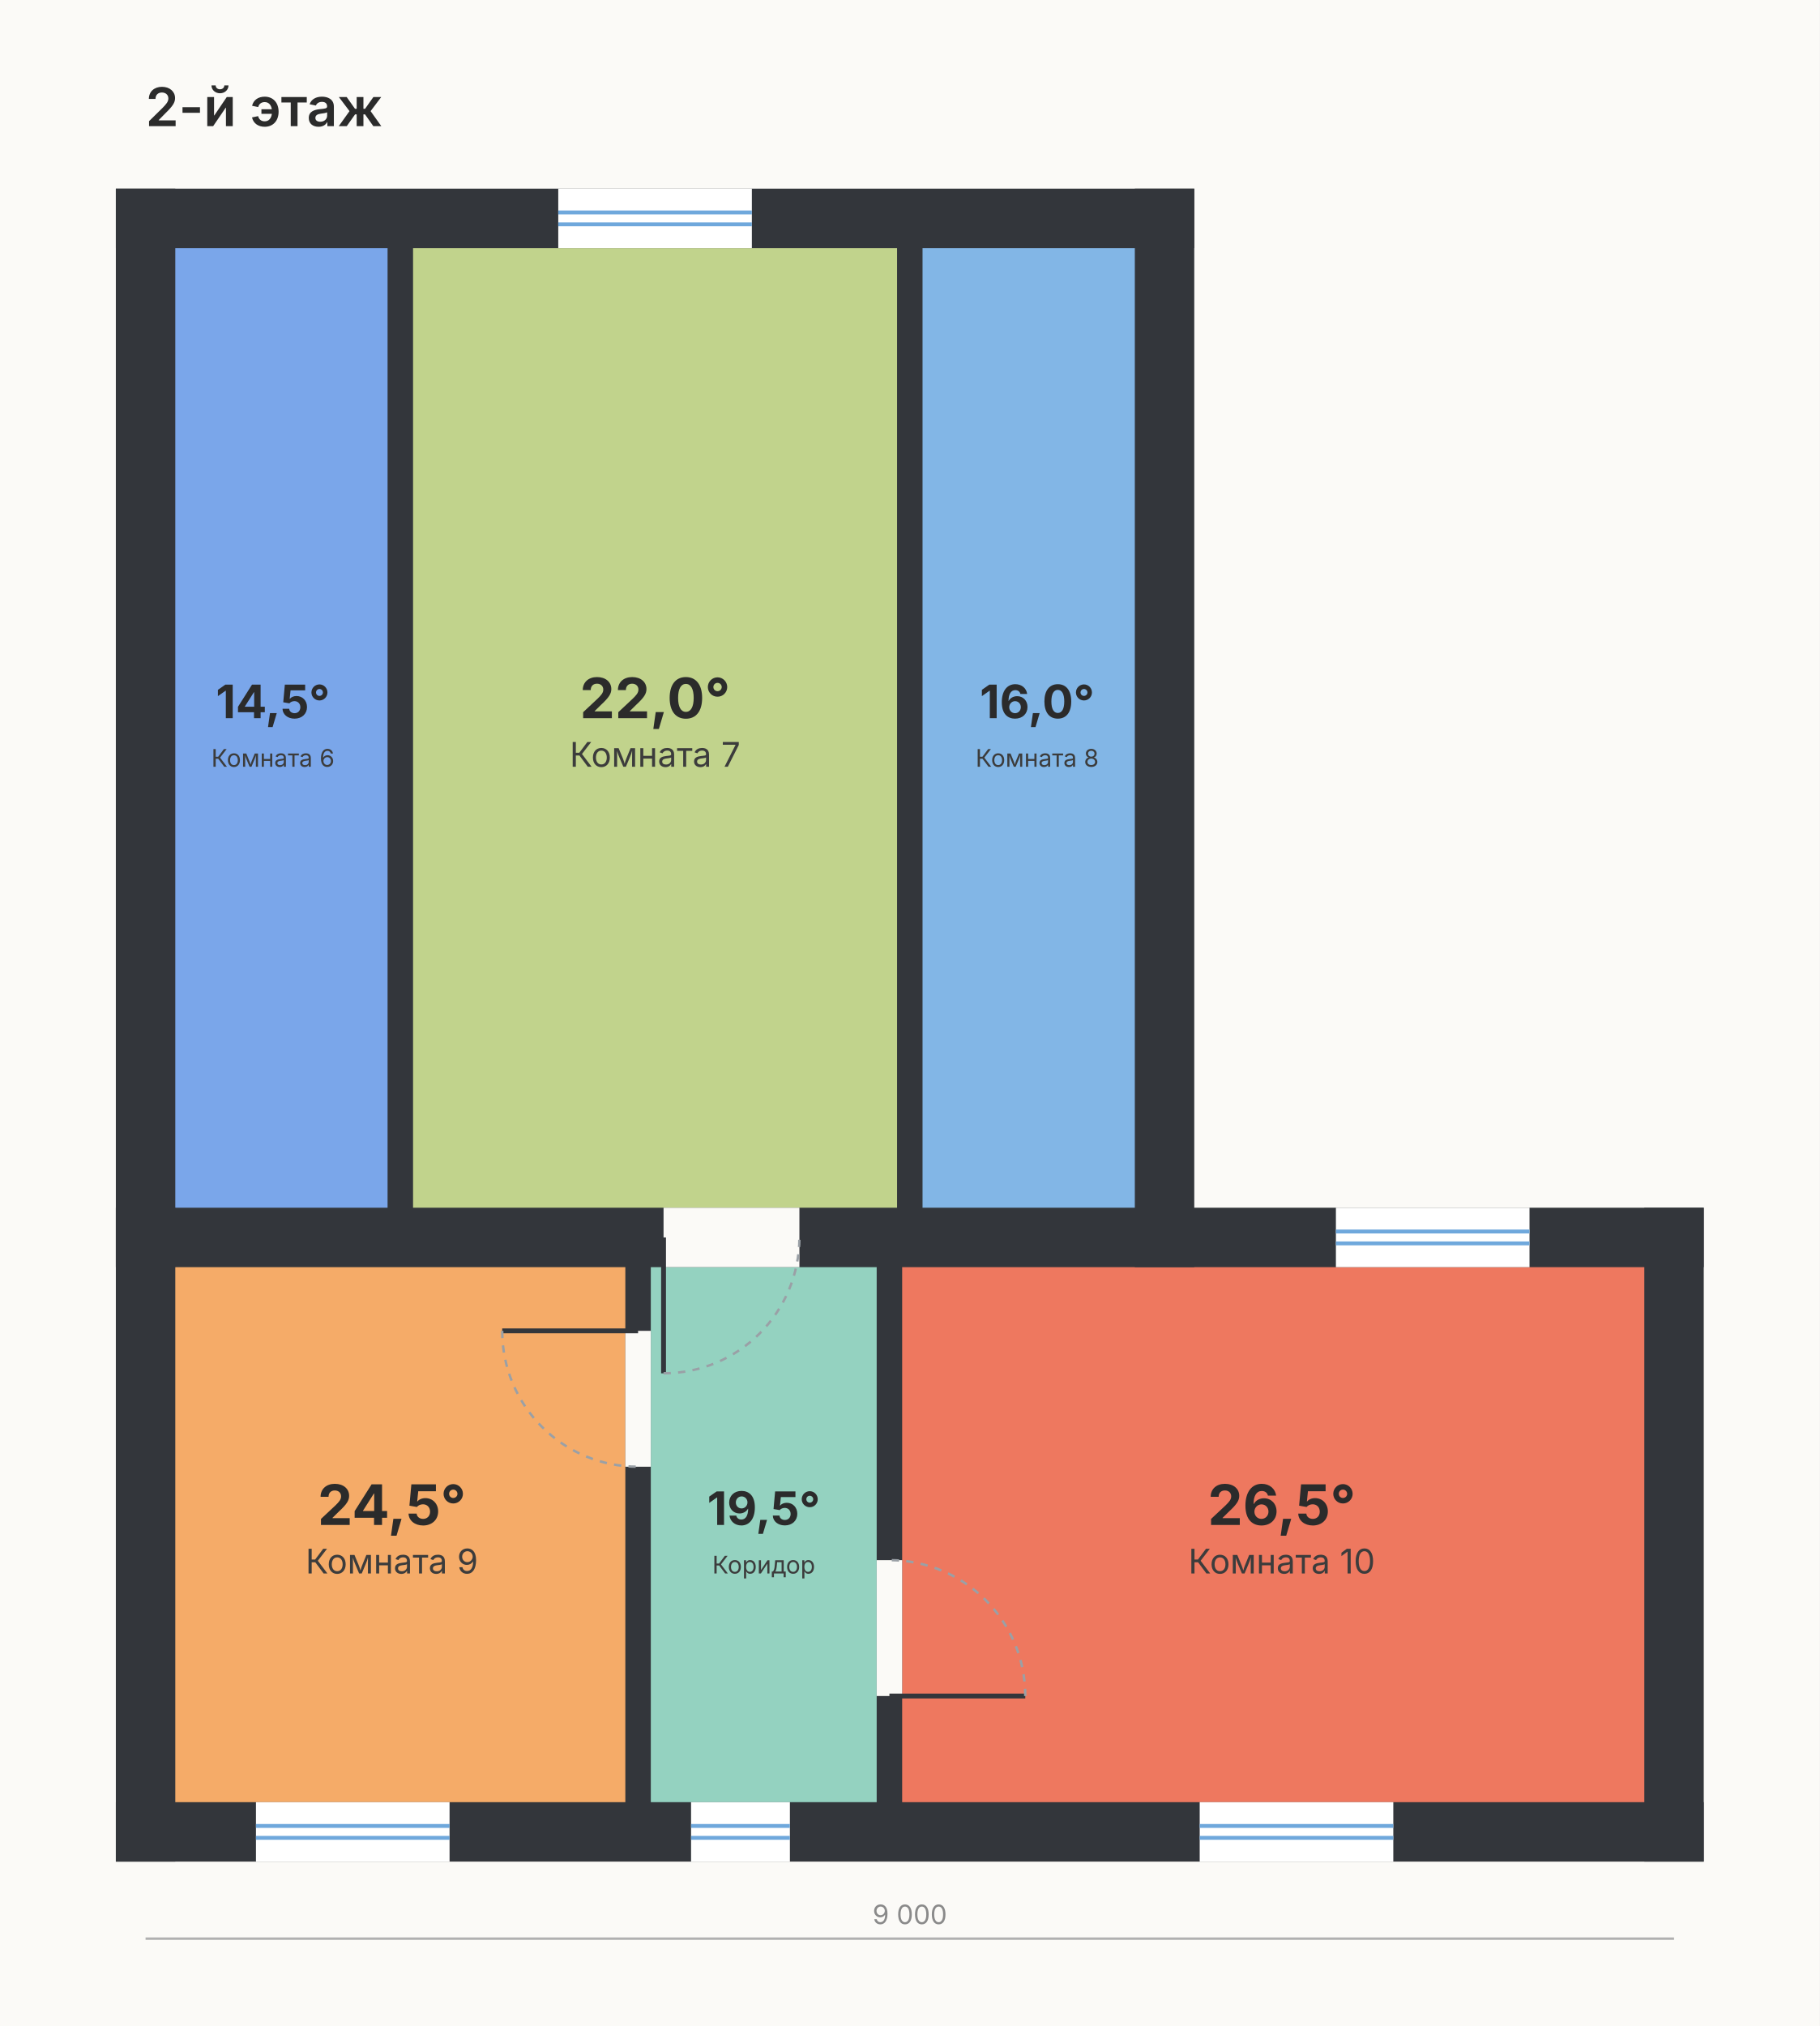
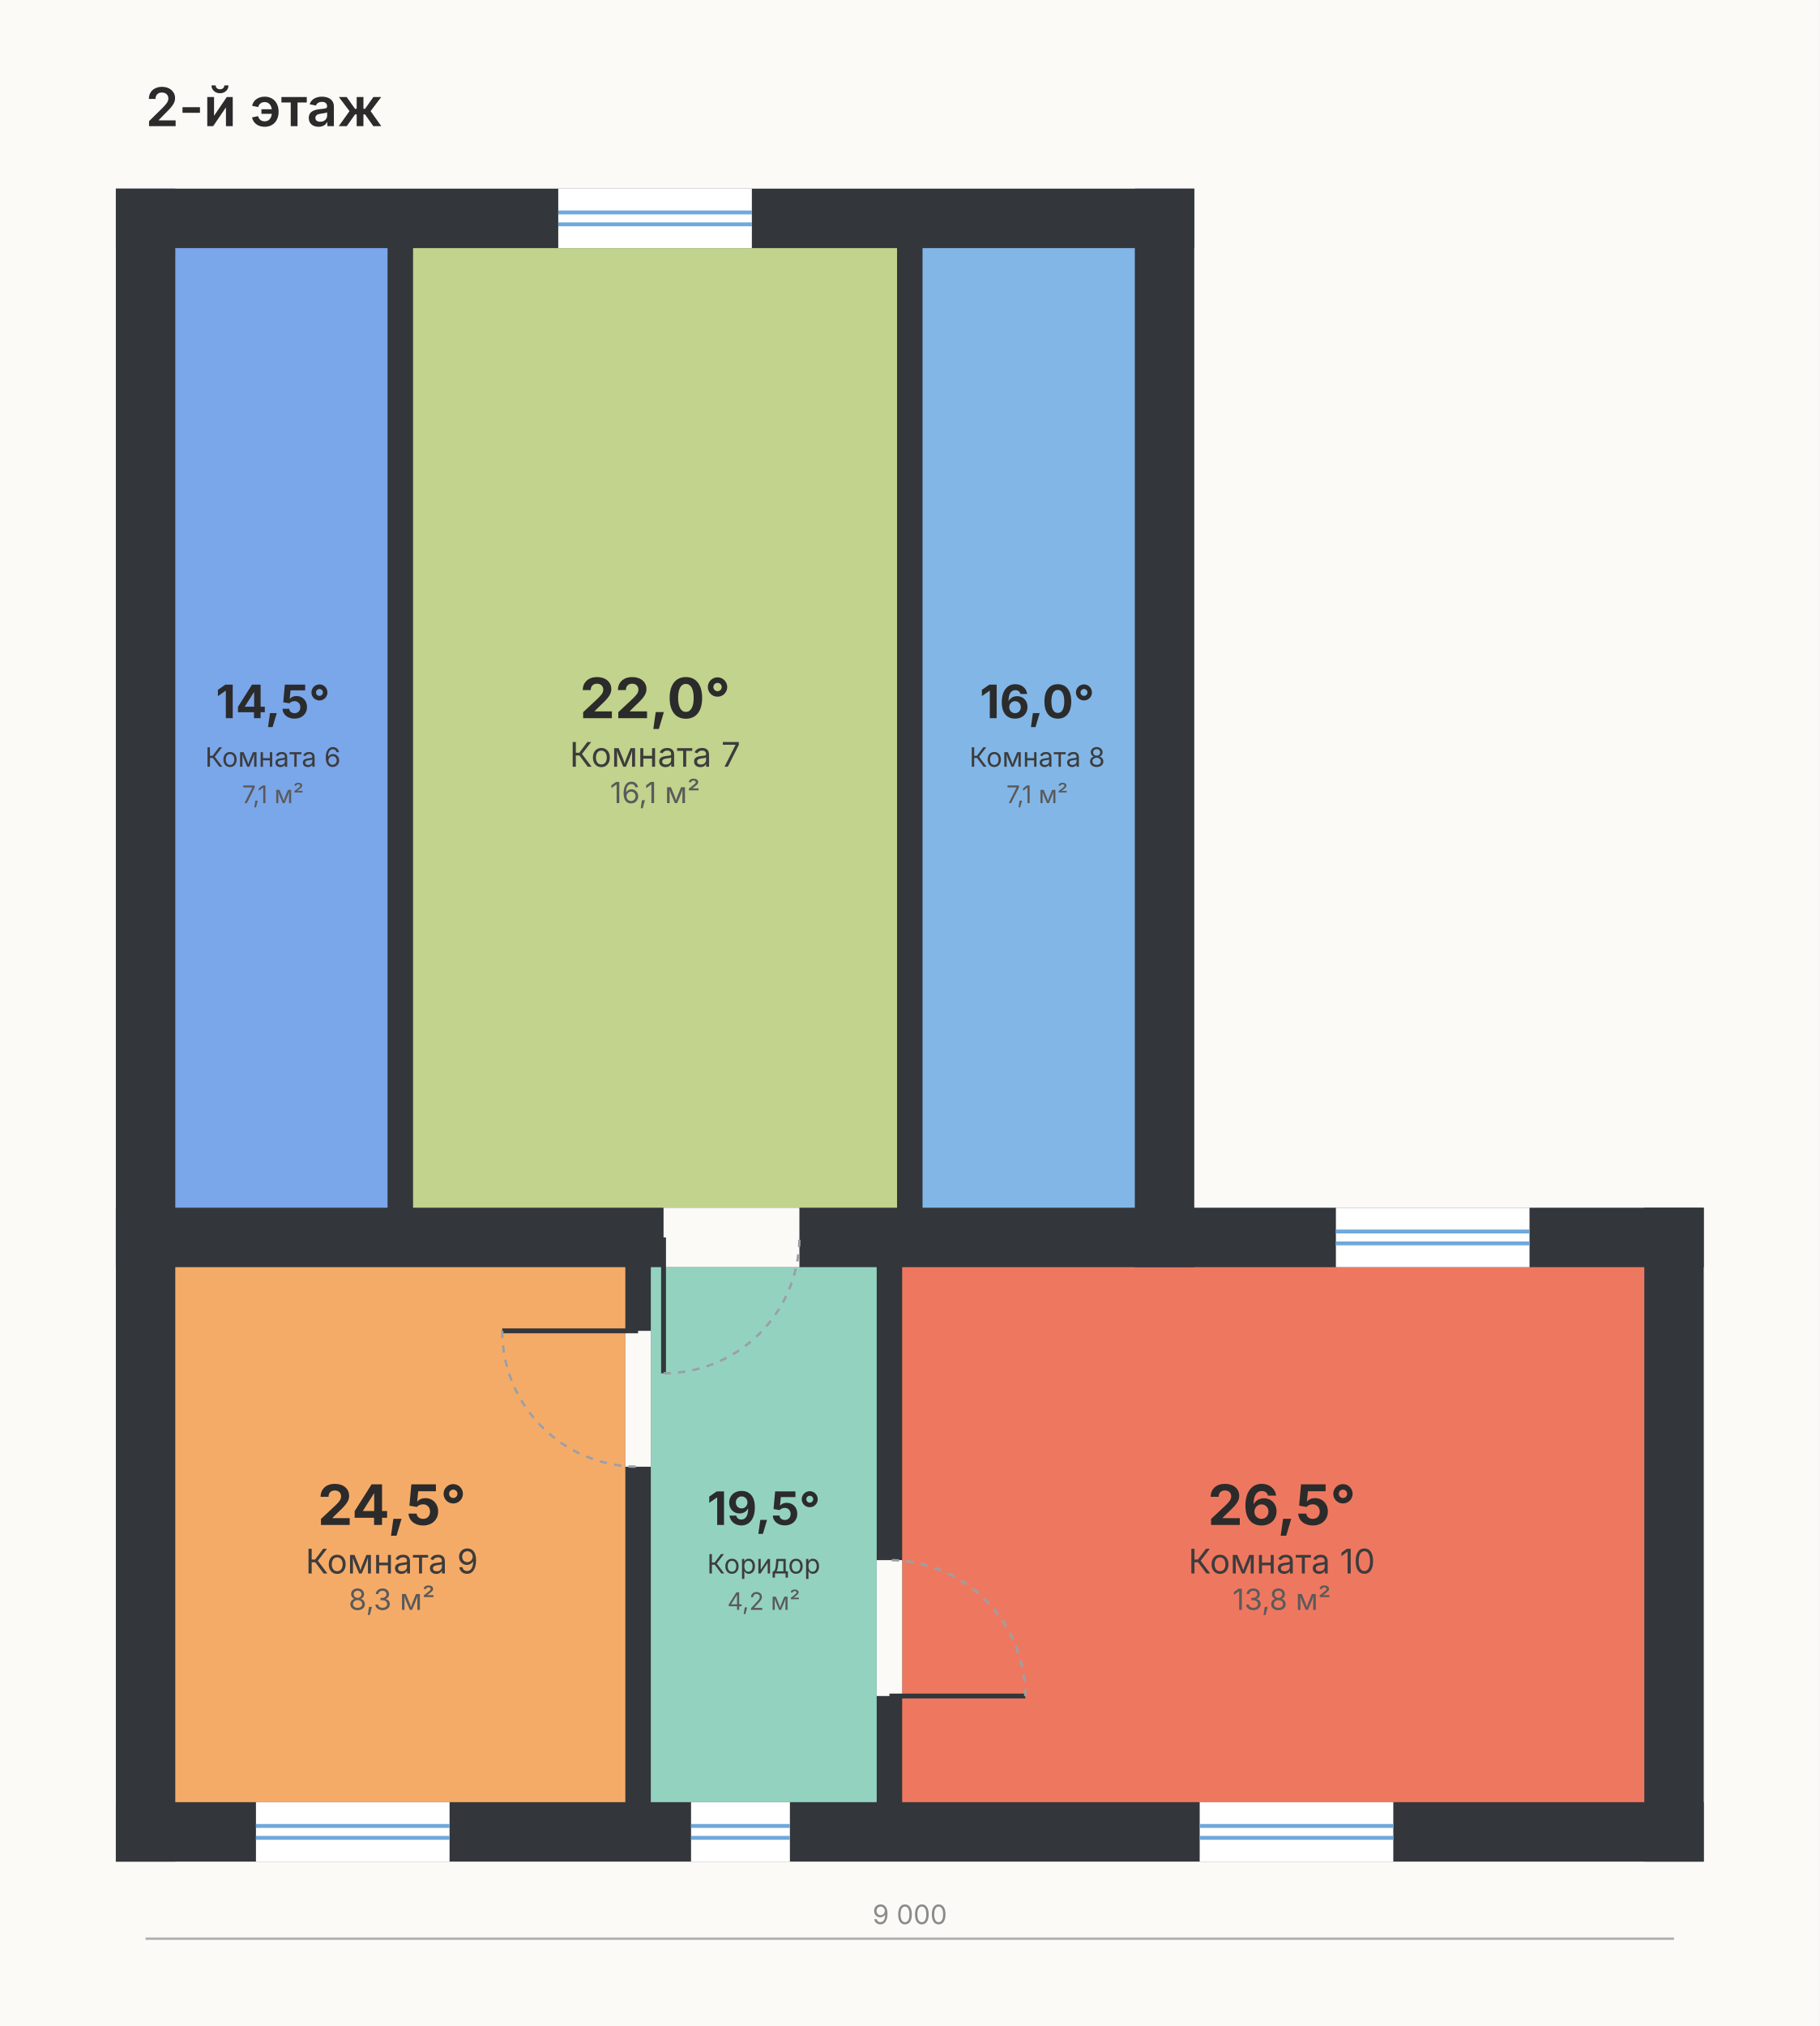
<svg xmlns="http://www.w3.org/2000/svg" width="750" height="835" viewBox="0 0 750 835" font-family="Inter, Roboto, DejaVu Sans, sans-serif">
  <rect width="750" height="835" fill="#FBFAF7" />
  <text x="60" y="52" font-size="22" font-weight="600" fill="#2B2B2B">2-й этаж</text>
  <rect x="60.0" y="90.0" width="105" height="420" fill="#7aa6ea" />
  <rect x="165.0" y="90.0" width="210" height="420" fill="#c1d38c" />
  <rect x="375" y="90.0" width="105" height="420" fill="#82b6e6" />
  <rect x="60.0" y="510" width="203" height="245" fill="#f5ab68" />
  <rect x="263.0" y="510" width="103.6" height="245" fill="#94d2c0" />
  <rect x="366.6" y="510" width="323.4" height="245" fill="#ee785f" />
  <rect x="47.75" y="77.75" width="444.5" height="24.5" fill="#33363B" />
  <rect x="47.75" y="77.75" width="24.5" height="444.5" fill="#33363B" />
  <rect x="467.75" y="77.75" width="24.5" height="444.5" fill="#33363B" />
  <rect x="159.75" y="84.75" width="10.5" height="430.5" fill="#33363B" />
  <rect x="369.75" y="84.75" width="10.5" height="430.5" fill="#33363B" />
  <rect x="47.75" y="497.75" width="654.5" height="24.5" fill="#33363B" />
  <rect x="47.75" y="497.75" width="24.5" height="269.5" fill="#33363B" />
  <rect x="677.75" y="497.75" width="24.5" height="269.5" fill="#33363B" />
  <rect x="47.75" y="742.75" width="654.5" height="24.5" fill="#33363B" />
  <rect x="257.75" y="504.75" width="10.5" height="255.5" fill="#33363B" />
  <rect x="361.35" y="504.75" width="10.5" height="255.5" fill="#33363B" />
  <rect x="105.5" y="742.75" width="79.8" height="24.5" fill="#FFFFFF" />
  <line x1="105.5" y1="752.55" x2="185.3" y2="752.55" stroke="#6FA8DC" stroke-width="1.6" />
  <line x1="105.5" y1="757.45" x2="185.3" y2="757.45" stroke="#6FA8DC" stroke-width="1.6" />
  <rect x="284.84" y="742.75" width="40.74" height="24.5" fill="#FFFFFF" />
  <line x1="284.84" y1="752.55" x2="325.58" y2="752.55" stroke="#6FA8DC" stroke-width="1.6" />
  <line x1="284.84" y1="757.45" x2="325.58" y2="757.45" stroke="#6FA8DC" stroke-width="1.6" />
  <rect x="494.49" y="742.75" width="79.8" height="24.5" fill="#FFFFFF" />
  <line x1="494.49" y1="752.55" x2="574.29" y2="752.55" stroke="#6FA8DC" stroke-width="1.6" />
  <line x1="494.49" y1="757.45" x2="574.29" y2="757.45" stroke="#6FA8DC" stroke-width="1.6" />
  <rect x="550.63" y="497.75" width="79.8" height="24.5" fill="#FFFFFF" />
  <line x1="550.63" y1="507.55" x2="630.43" y2="507.55" stroke="#6FA8DC" stroke-width="1.6" />
  <line x1="550.63" y1="512.45" x2="630.43" y2="512.45" stroke="#6FA8DC" stroke-width="1.6" />
  <rect x="230.1" y="77.75" width="79.8" height="24.5" fill="#FFFFFF" />
  <line x1="230.1" y1="87.55" x2="309.9" y2="87.55" stroke="#6FA8DC" stroke-width="1.6" />
  <line x1="230.1" y1="92.45" x2="309.9" y2="92.45" stroke="#6FA8DC" stroke-width="1.6" />
  <rect x="273.5" y="497.75" width="56" height="24.5" fill="#FBFAF7" />
  <line x1="273.5" y1="510" x2="273.5" y2="566.0" stroke="#33363B" stroke-width="2" />
  <path d="M 273.5 566.0 A 56 56 0 0 0 329.5 510" fill="none" stroke="#9AA0A6" stroke-width="1" stroke-dasharray="3 3" />
  <rect x="257.75" y="548.5" width="10.5" height="56" fill="#FBFAF7" />
  <line x1="263.0" y1="548.5" x2="207.0" y2="548.5" stroke="#33363B" stroke-width="2" />
  <path d="M 207.0 548.5 A 56 56 0 0 0 263.0 604.5" fill="none" stroke="#9AA0A6" stroke-width="1" stroke-dasharray="3 3" />
  <rect x="361.35" y="643.0" width="10.5" height="56" fill="#FBFAF7" />
  <line x1="366.6" y1="699" x2="422.6" y2="699" stroke="#33363B" stroke-width="2" />
  <path d="M 422.6 699 A 56 56 0 0 0 366.6 643.0" fill="none" stroke="#9AA0A6" stroke-width="1" stroke-dasharray="3 3" />
  <text x="112.5" y="296.0" text-anchor="middle" font-size="19" font-weight="700" fill="#2B2B2B">14,5°</text>
-   <text x="112.5" y="316.0" text-anchor="middle" font-size="10" fill="#3C3C3C">Комната 6</text>
+   <text x="112.5" y="316.0" text-anchor="middle" font-size="11" fill="#3C3C3C">Комната 6</text>
+   <text x="112.5" y="331.0" text-anchor="middle" font-size="10" fill="#5A5A5A">7,1 м²</text>
  <text x="270.0" y="296.0" text-anchor="middle" font-size="23" font-weight="700" fill="#2B2B2B">22,0°</text>
  <text x="270.0" y="316.0" text-anchor="middle" font-size="14" fill="#3C3C3C">Комната 7</text>
+   <text x="270.0" y="331.0" text-anchor="middle" font-size="12" fill="#5A5A5A">16,1 м²</text>
  <text x="427.5" y="296.0" text-anchor="middle" font-size="19" font-weight="700" fill="#2B2B2B">16,0°</text>
-   <text x="427.5" y="316.0" text-anchor="middle" font-size="10" fill="#3C3C3C">Комната 8</text>
+   <text x="427.5" y="316.0" text-anchor="middle" font-size="11" fill="#3C3C3C">Комната 8</text>
+   <text x="427.5" y="331.0" text-anchor="middle" font-size="10" fill="#5A5A5A">7,1 м²</text>
  <text x="161.5" y="628.5" text-anchor="middle" font-size="23" font-weight="700" fill="#2B2B2B">24,5°</text>
  <text x="161.5" y="648.5" text-anchor="middle" font-size="14" fill="#3C3C3C">Комната 9</text>
+   <text x="161.5" y="663.5" text-anchor="middle" font-size="12" fill="#5A5A5A">8,3 м²</text>
  <text x="314.8" y="628.5" text-anchor="middle" font-size="19" font-weight="700" fill="#2B2B2B">19,5°</text>
-   <text x="314.8" y="648.5" text-anchor="middle" font-size="10" fill="#3C3C3C">Коридор</text>
+   <text x="314.8" y="648.5" text-anchor="middle" font-size="11" fill="#3C3C3C">Коридор</text>
+   <text x="314.8" y="663.5" text-anchor="middle" font-size="10" fill="#5A5A5A">4,2 м²</text>
  <text x="528.3" y="628.5" text-anchor="middle" font-size="23" font-weight="700" fill="#2B2B2B">26,5°</text>
  <text x="528.3" y="648.5" text-anchor="middle" font-size="14" fill="#3C3C3C">Комната 10</text>
+   <text x="528.3" y="663.5" text-anchor="middle" font-size="12" fill="#5A5A5A">13,8 м²</text>
  <line x1="60.0" y1="799" x2="690" y2="799" stroke="#B0B0B0" />
  <text x="375" y="793" text-anchor="middle" font-size="11" fill="#8A8A8A">9 000</text>
</svg>
